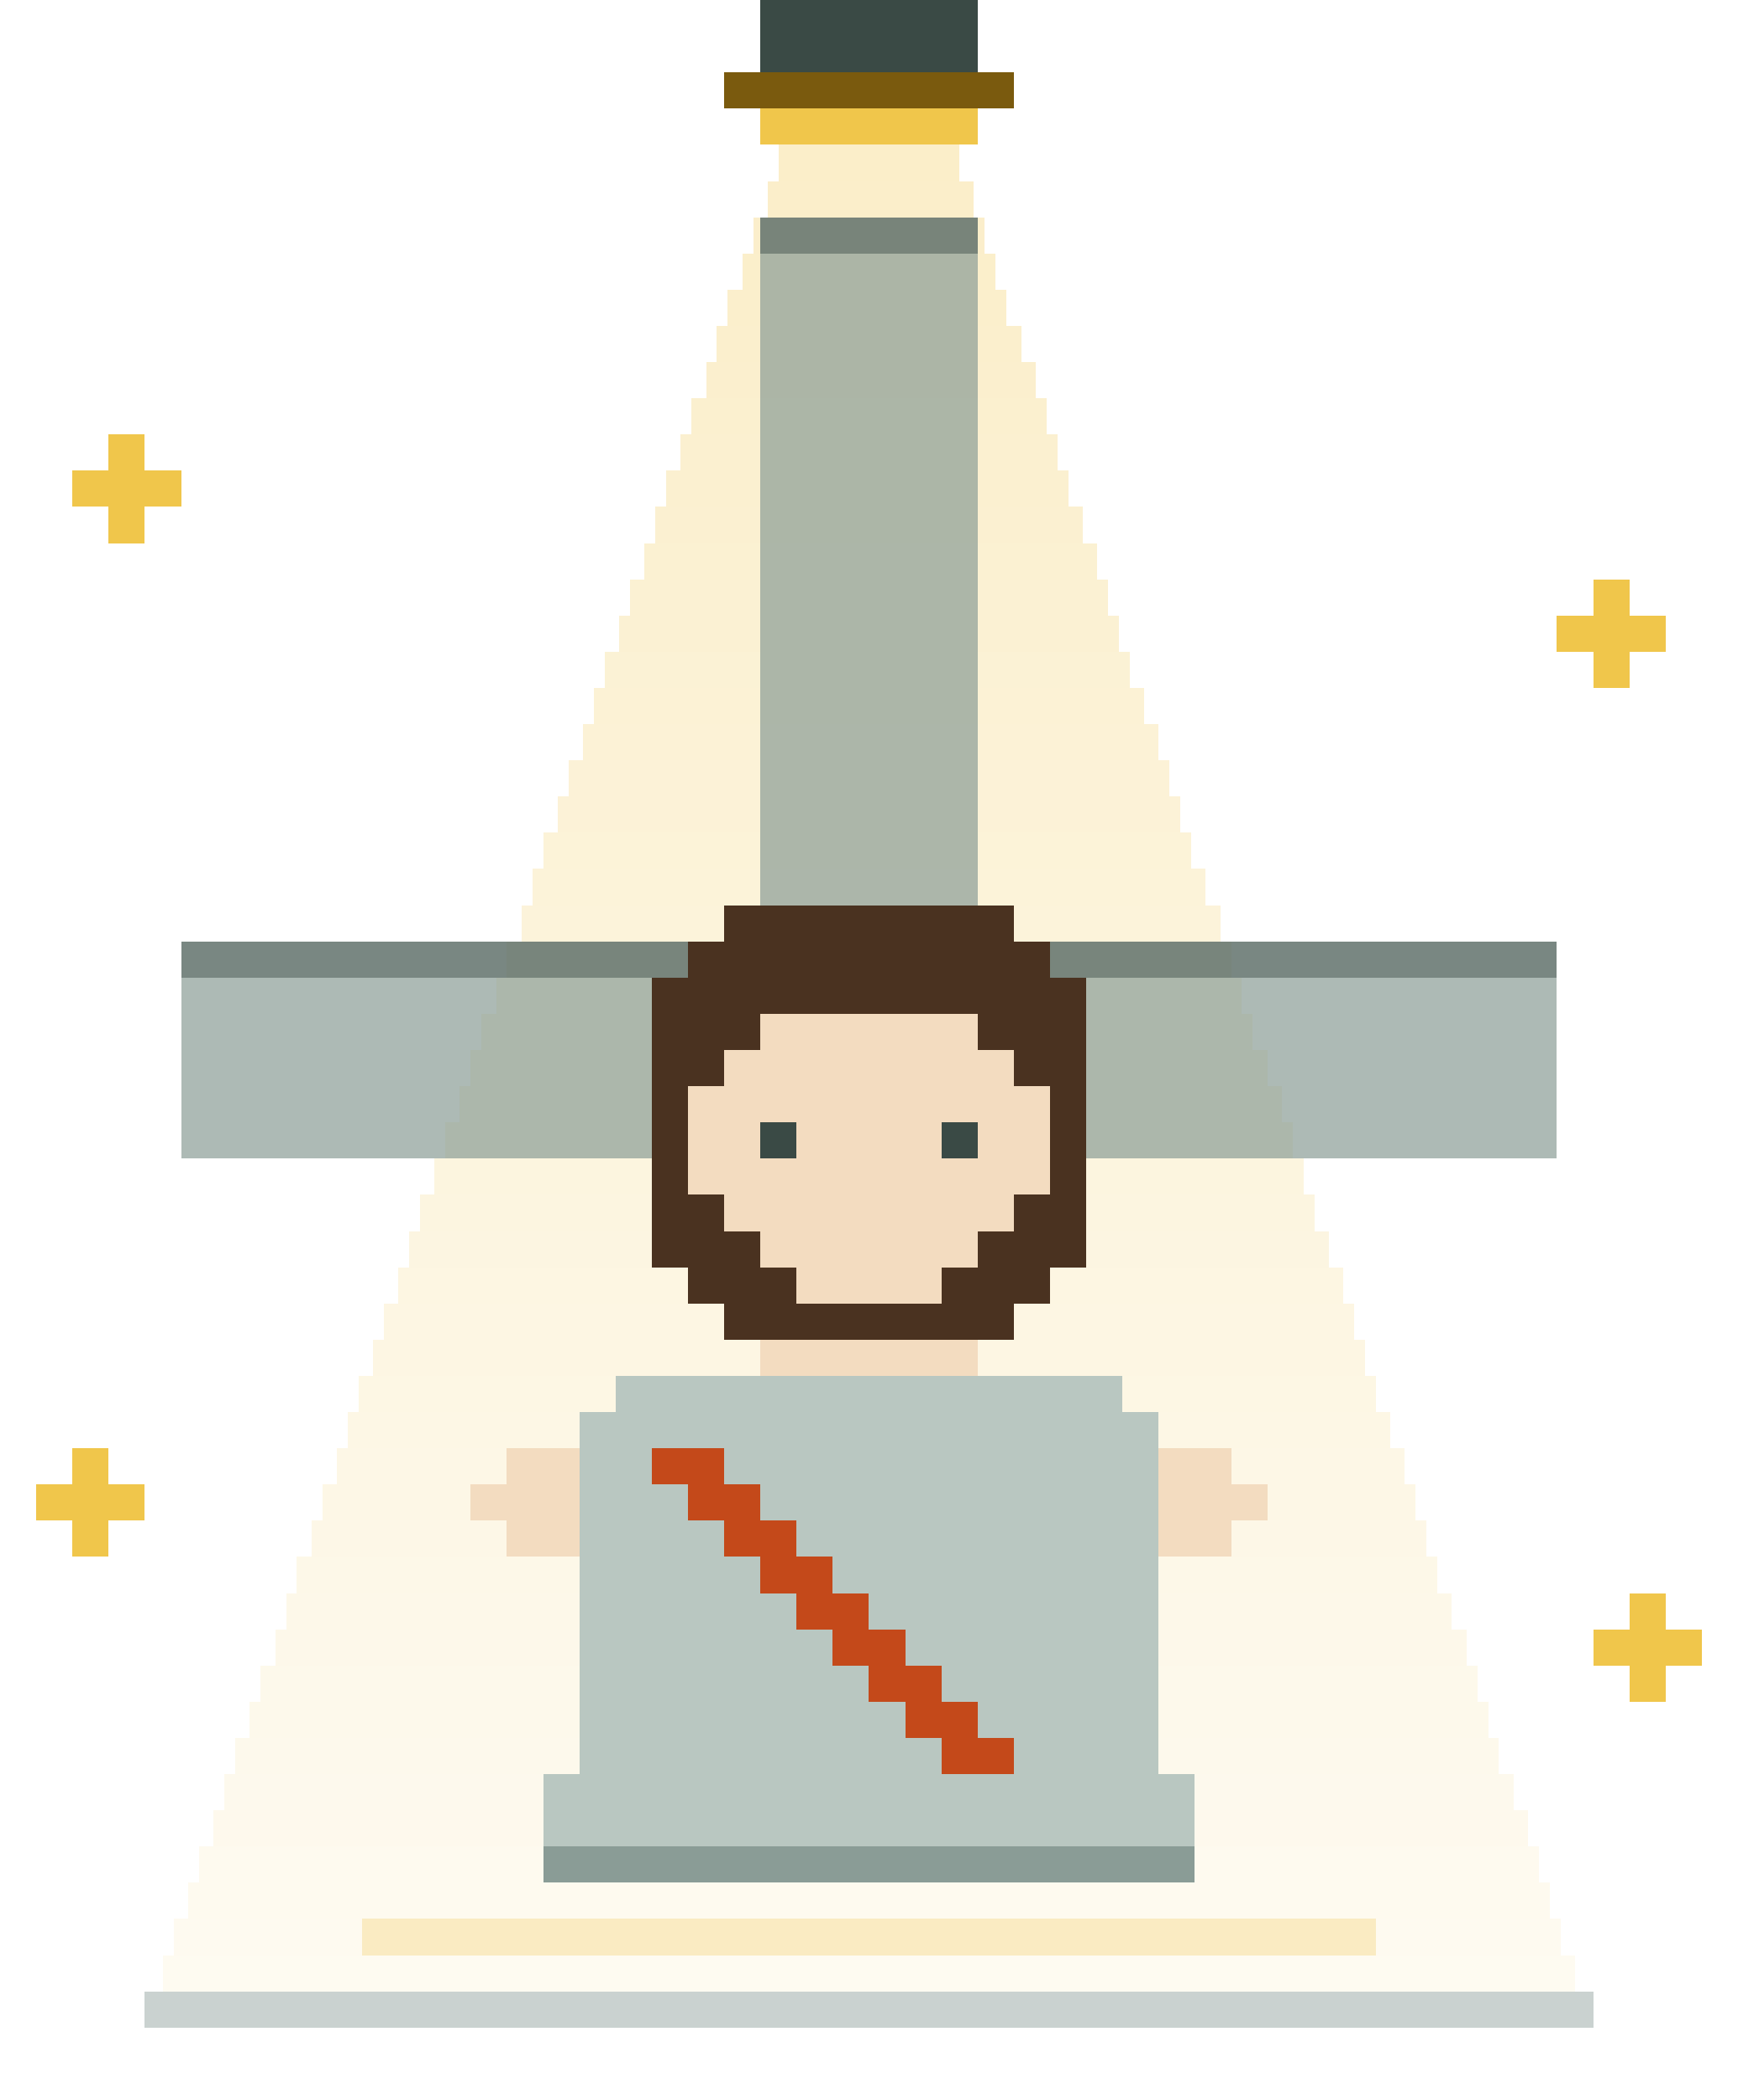
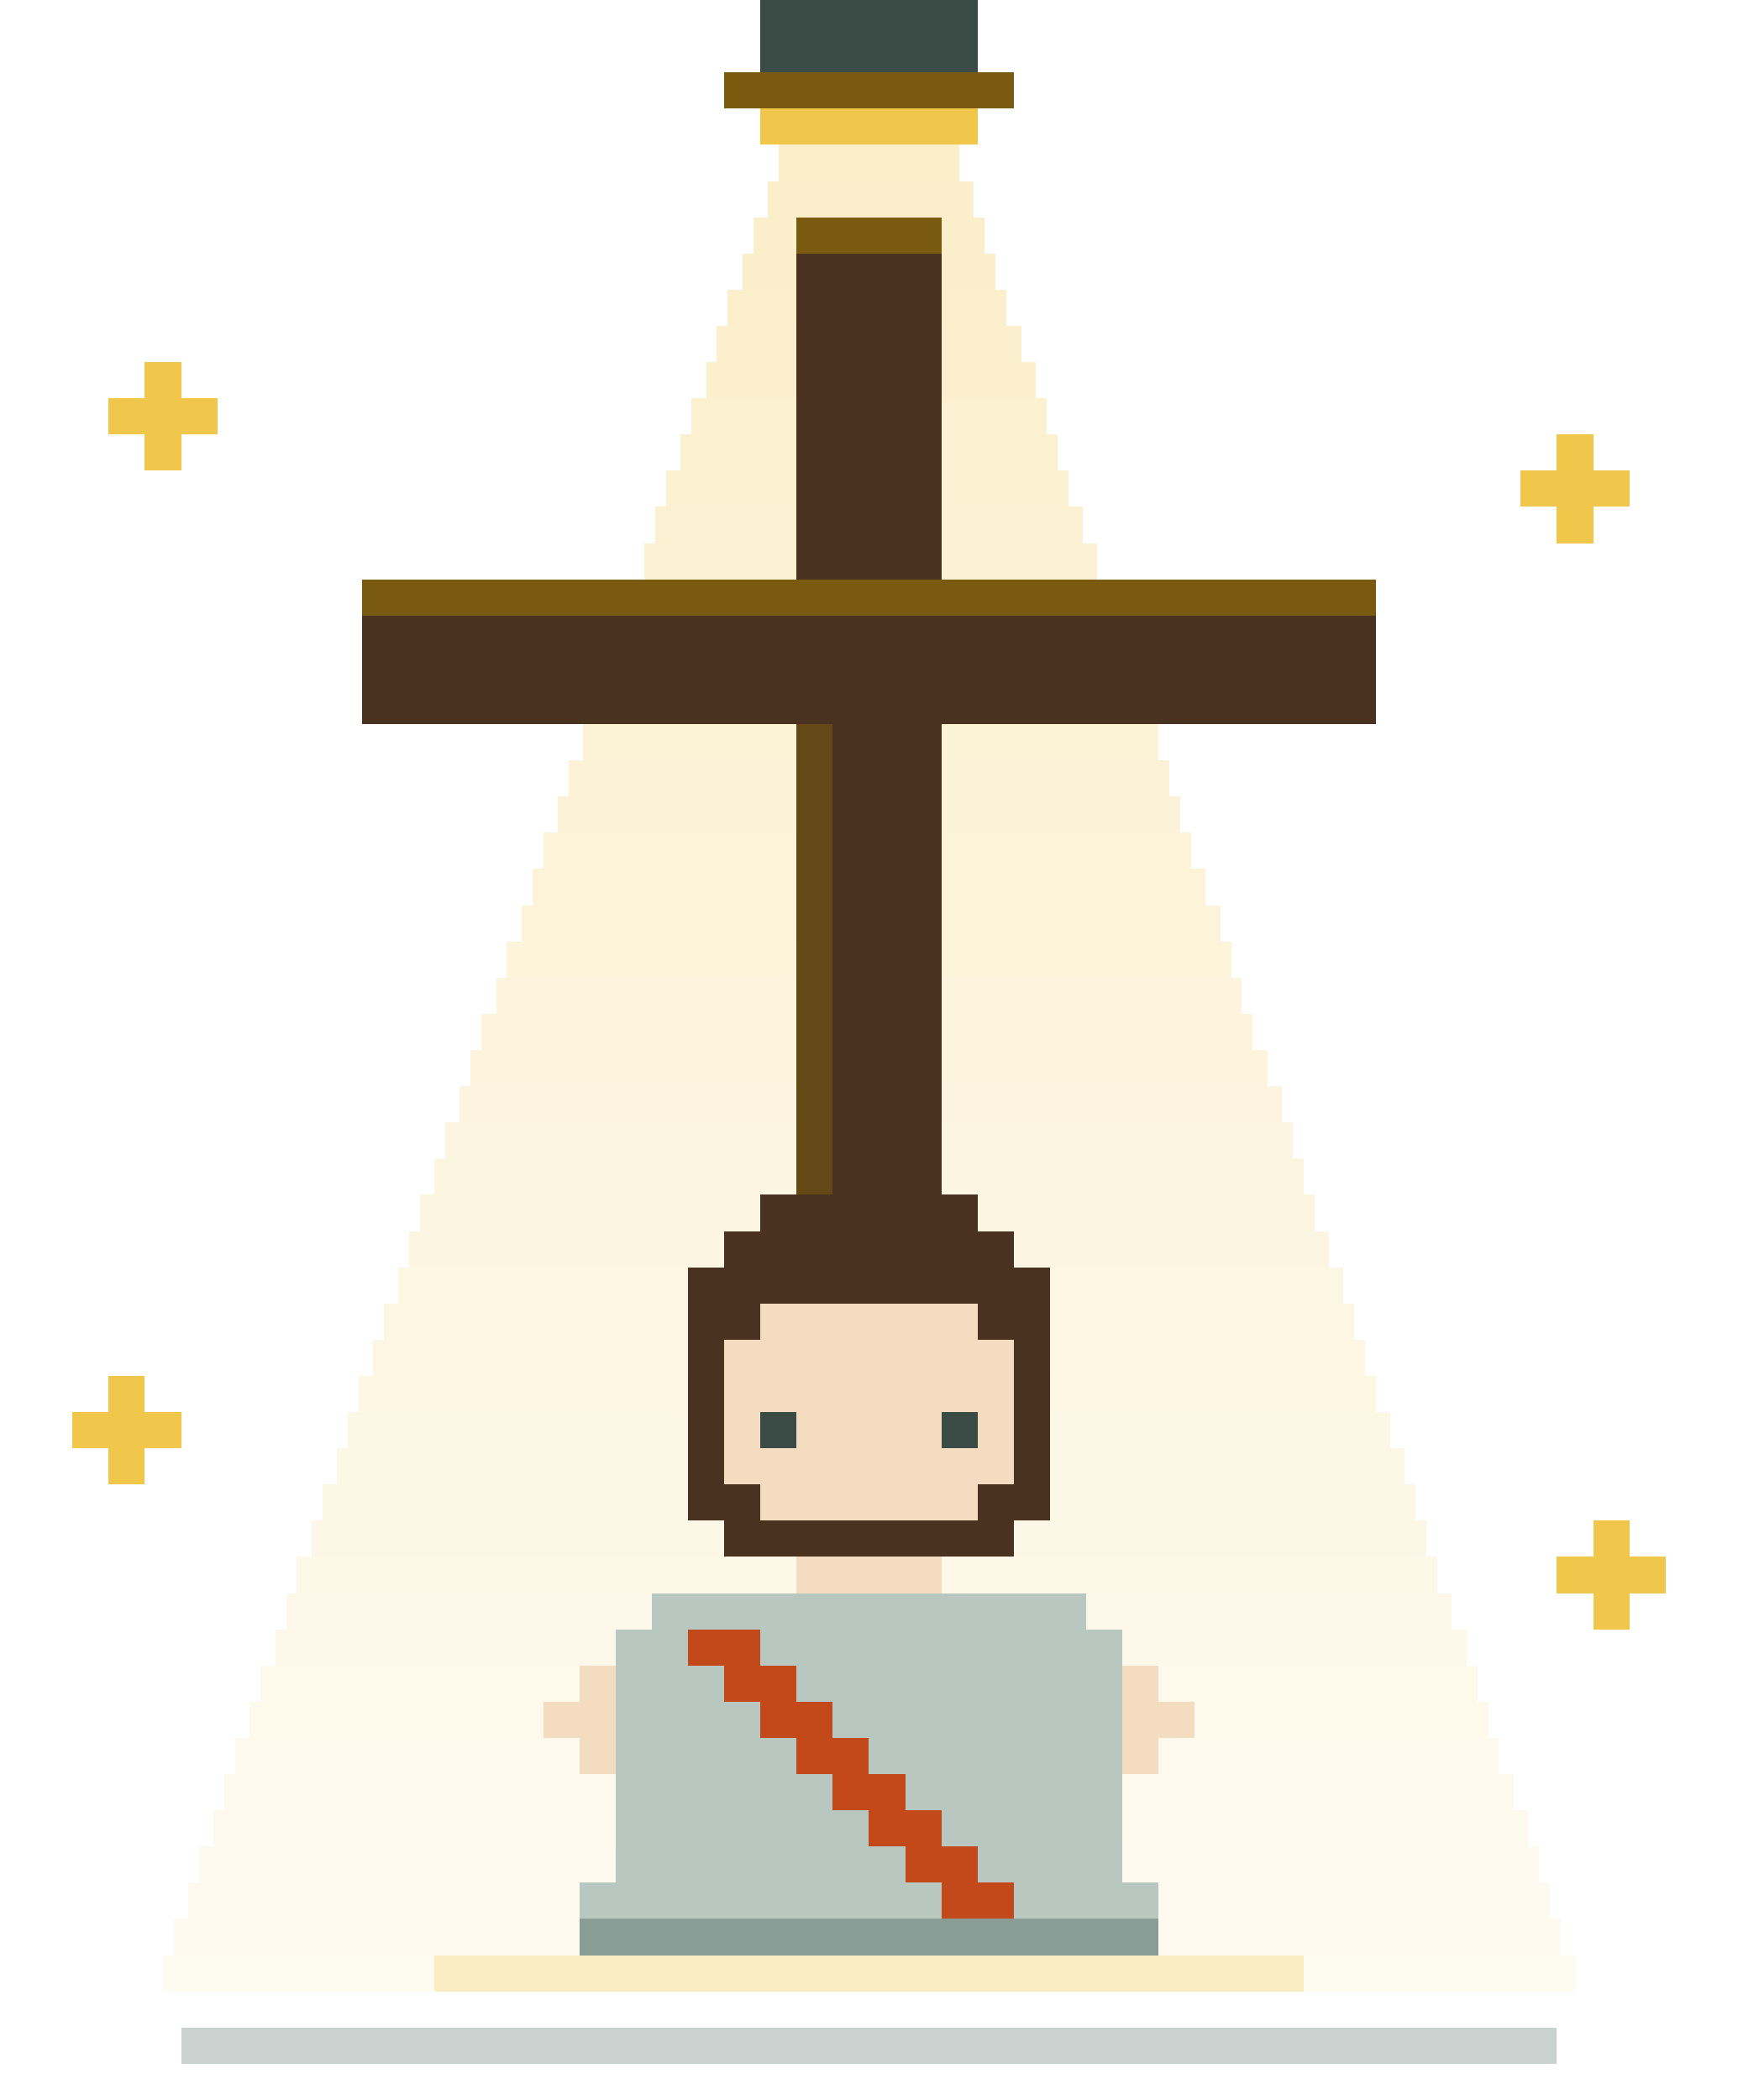
<svg xmlns="http://www.w3.org/2000/svg" viewBox="0 0 48 58" shape-rendering="crispEdges" role="img" aria-label="萬世巨星">
  <style>.beam{animation:sp 1.8s steps(1) infinite}@keyframes sp{0%,49%{opacity:.55}50%,99%{opacity:1}100%{opacity:.55}}.tw{animation:tk 2.4s steps(1) infinite}@keyframes tk{0%,45%{opacity:.15}50%,95%{opacity:1}100%{opacity:.15}}</style>
  <rect x="21" y="0" width="6" height="2" fill="#3A4A45" />
  <rect x="20" y="2" width="8" height="1" fill="#7A5A0E" />
  <rect x="21" y="3" width="6" height="1" fill="#F0C64B" />
  <g class="beam">
    <rect x="21.5" y="4" width="5.0" height="1" fill="#F0C64B" opacity="0.300" />
    <rect x="21.2" y="5" width="5.7" height="1" fill="#F0C64B" opacity="0.296" />
    <rect x="20.8" y="6" width="6.4" height="1" fill="#F0C64B" opacity="0.291" />
    <rect x="20.5" y="7" width="7.0" height="1" fill="#F0C64B" opacity="0.287" />
    <rect x="20.1" y="8" width="7.7" height="1" fill="#F0C64B" opacity="0.282" />
    <rect x="19.8" y="9" width="8.4" height="1" fill="#F0C64B" opacity="0.278" />
    <rect x="19.5" y="10" width="9.1" height="1" fill="#F0C64B" opacity="0.274" />
    <rect x="19.1" y="11" width="9.8" height="1" fill="#F0C64B" opacity="0.269" />
    <rect x="18.8" y="12" width="10.4" height="1" fill="#F0C64B" opacity="0.265" />
    <rect x="18.4" y="13" width="11.1" height="1" fill="#F0C64B" opacity="0.260" />
    <rect x="18.1" y="14" width="11.8" height="1" fill="#F0C64B" opacity="0.256" />
    <rect x="17.8" y="15" width="12.5" height="1" fill="#F0C64B" opacity="0.252" />
    <rect x="17.4" y="16" width="13.2" height="1" fill="#F0C64B" opacity="0.247" />
    <rect x="17.1" y="17" width="13.8" height="1" fill="#F0C64B" opacity="0.243" />
    <rect x="16.7" y="18" width="14.5" height="1" fill="#F0C64B" opacity="0.238" />
    <rect x="16.4" y="19" width="15.2" height="1" fill="#F0C64B" opacity="0.234" />
    <rect x="16.1" y="20" width="15.9" height="1" fill="#F0C64B" opacity="0.230" />
    <rect x="15.7" y="21" width="16.6" height="1" fill="#F0C64B" opacity="0.225" />
    <rect x="15.4" y="22" width="17.2" height="1" fill="#F0C64B" opacity="0.221" />
    <rect x="15.0" y="23" width="17.9" height="1" fill="#F0C64B" opacity="0.216" />
    <rect x="14.7" y="24" width="18.6" height="1" fill="#F0C64B" opacity="0.212" />
    <rect x="14.4" y="25" width="19.3" height="1" fill="#F0C64B" opacity="0.208" />
    <rect x="14.0" y="26" width="20.0" height="1" fill="#F0C64B" opacity="0.203" />
    <rect x="13.7" y="27" width="20.6" height="1" fill="#F0C64B" opacity="0.199" />
    <rect x="13.3" y="28" width="21.3" height="1" fill="#F0C64B" opacity="0.194" />
    <rect x="13.0" y="29" width="22.0" height="1" fill="#F0C64B" opacity="0.190" />
    <rect x="12.7" y="30" width="22.7" height="1" fill="#F0C64B" opacity="0.186" />
    <rect x="12.3" y="31" width="23.4" height="1" fill="#F0C64B" opacity="0.181" />
    <rect x="12.0" y="32" width="24.0" height="1" fill="#F0C64B" opacity="0.177" />
    <rect x="11.6" y="33" width="24.7" height="1" fill="#F0C64B" opacity="0.172" />
    <rect x="11.3" y="34" width="25.4" height="1" fill="#F0C64B" opacity="0.168" />
    <rect x="11.0" y="35" width="26.1" height="1" fill="#F0C64B" opacity="0.164" />
    <rect x="10.6" y="36" width="26.8" height="1" fill="#F0C64B" opacity="0.159" />
    <rect x="10.3" y="37" width="27.4" height="1" fill="#F0C64B" opacity="0.155" />
    <rect x="9.9" y="38" width="28.1" height="1" fill="#F0C64B" opacity="0.150" />
    <rect x="9.6" y="39" width="28.8" height="1" fill="#F0C64B" opacity="0.146" />
    <rect x="9.3" y="40" width="29.5" height="1" fill="#F0C64B" opacity="0.142" />
    <rect x="8.9" y="41" width="30.2" height="1" fill="#F0C64B" opacity="0.137" />
    <rect x="8.6" y="42" width="30.8" height="1" fill="#F0C64B" opacity="0.133" />
    <rect x="8.2" y="43" width="31.5" height="1" fill="#F0C64B" opacity="0.128" />
    <rect x="7.9" y="44" width="32.2" height="1" fill="#F0C64B" opacity="0.124" />
    <rect x="7.6" y="45" width="32.9" height="1" fill="#F0C64B" opacity="0.120" />
    <rect x="7.2" y="46" width="33.6" height="1" fill="#F0C64B" opacity="0.115" />
    <rect x="6.9" y="47" width="34.2" height="1" fill="#F0C64B" opacity="0.111" />
    <rect x="6.5" y="48" width="34.9" height="1" fill="#F0C64B" opacity="0.106" />
    <rect x="6.2" y="49" width="35.6" height="1" fill="#F0C64B" opacity="0.102" />
    <rect x="5.9" y="50" width="36.3" height="1" fill="#F0C64B" opacity="0.098" />
    <rect x="5.5" y="51" width="37.0" height="1" fill="#F0C64B" opacity="0.093" />
    <rect x="5.2" y="52" width="37.6" height="1" fill="#F0C64B" opacity="0.089" />
    <rect x="4.8" y="53" width="38.3" height="1" fill="#F0C64B" opacity="0.084" />
    <rect x="4.5" y="54" width="39.0" height="1" fill="#F0C64B" opacity="0.080" />
  </g>
-   <rect x="21" y="6" width="6" height="46" fill="#8A9C96" opacity=".7" />
-   <rect x="5" y="26" width="38" height="6" fill="#8A9C96" opacity=".7" />
-   <rect x="21" y="6" width="6" height="1" fill="#3A4A45" opacity=".45" />
-   <rect x="5" y="26" width="38" height="1" fill="#3A4A45" opacity=".45" />
-   <rect x="20" y="25" width="8" height="1" fill="#4A3220" />
-   <rect x="19" y="26" width="10" height="1" fill="#4A3220" />
-   <rect x="18" y="27" width="12" height="1" fill="#4A3220" />
-   <rect x="18" y="28" width="3" height="1" fill="#4A3220" />
-   <rect x="21" y="28" width="6" height="1" fill="#F3DCC0" />
-   <rect x="27" y="28" width="3" height="1" fill="#4A3220" />
-   <rect x="18" y="29" width="2" height="1" fill="#4A3220" />
-   <rect x="20" y="29" width="8" height="1" fill="#F3DCC0" />
-   <rect x="28" y="29" width="2" height="1" fill="#4A3220" />
-   <rect x="18" y="30" width="1" height="1" fill="#4A3220" />
-   <rect x="19" y="30" width="10" height="1" fill="#F3DCC0" />
-   <rect x="29" y="30" width="1" height="1" fill="#4A3220" />
-   <rect x="18" y="31" width="1" height="1" fill="#4A3220" />
-   <rect x="19" y="31" width="2" height="1" fill="#F3DCC0" />
-   <rect x="21" y="31" width="1" height="1" fill="#3A4A45" />
-   <rect x="22" y="31" width="4" height="1" fill="#F3DCC0" />
-   <rect x="26" y="31" width="1" height="1" fill="#3A4A45" />
-   <rect x="27" y="31" width="2" height="1" fill="#F3DCC0" />
-   <rect x="29" y="31" width="1" height="1" fill="#4A3220" />
-   <rect x="18" y="32" width="1" height="1" fill="#4A3220" />
-   <rect x="19" y="32" width="10" height="1" fill="#F3DCC0" />
-   <rect x="29" y="32" width="1" height="1" fill="#4A3220" />
-   <rect x="18" y="33" width="2" height="1" fill="#4A3220" />
-   <rect x="20" y="33" width="8" height="1" fill="#F3DCC0" />
-   <rect x="28" y="33" width="2" height="1" fill="#4A3220" />
-   <rect x="18" y="34" width="3" height="1" fill="#4A3220" />
-   <rect x="21" y="34" width="6" height="1" fill="#F3DCC0" />
-   <rect x="27" y="34" width="3" height="1" fill="#4A3220" />
-   <rect x="19" y="35" width="3" height="1" fill="#4A3220" />
-   <rect x="22" y="35" width="4" height="1" fill="#F3DCC0" />
-   <rect x="26" y="35" width="3" height="1" fill="#4A3220" />
-   <rect x="20" y="36" width="8" height="1" fill="#4A3220" />
-   <rect x="21" y="37" width="6" height="1" fill="#F3DCC0" />
-   <rect x="17" y="38" width="14" height="1" fill="#B9C7C1" />
-   <rect x="16" y="39" width="16" height="1" fill="#B9C7C1" />
-   <rect x="14" y="40" width="2" height="1" fill="#F3DCC0" />
-   <rect x="16" y="40" width="16" height="1" fill="#B9C7C1" />
-   <rect x="32" y="40" width="2" height="1" fill="#F3DCC0" />
-   <rect x="13" y="41" width="3" height="1" fill="#F3DCC0" />
-   <rect x="16" y="41" width="16" height="1" fill="#B9C7C1" />
-   <rect x="32" y="41" width="3" height="1" fill="#F3DCC0" />
-   <rect x="14" y="42" width="2" height="1" fill="#F3DCC0" />
-   <rect x="16" y="42" width="16" height="1" fill="#B9C7C1" />
-   <rect x="32" y="42" width="2" height="1" fill="#F3DCC0" />
-   <rect x="16" y="43" width="16" height="1" fill="#B9C7C1" />
-   <rect x="16" y="44" width="16" height="1" fill="#B9C7C1" />
-   <rect x="16" y="45" width="16" height="1" fill="#B9C7C1" />
-   <rect x="16" y="46" width="16" height="1" fill="#B9C7C1" />
-   <rect x="16" y="47" width="16" height="1" fill="#B9C7C1" />
-   <rect x="16" y="48" width="16" height="1" fill="#B9C7C1" />
-   <rect x="15" y="49" width="18" height="1" fill="#B9C7C1" />
-   <rect x="15" y="50" width="18" height="1" fill="#B9C7C1" />
-   <rect x="15" y="51" width="18" height="1" fill="#8A9C96" />
-   <rect x="18" y="40" width="2" height="1" fill="#C4491A" />
-   <rect x="19" y="41" width="2" height="1" fill="#C4491A" />
-   <rect x="20" y="42" width="2" height="1" fill="#C4491A" />
-   <rect x="21" y="43" width="2" height="1" fill="#C4491A" />
-   <rect x="22" y="44" width="2" height="1" fill="#C4491A" />
-   <rect x="23" y="45" width="2" height="1" fill="#C4491A" />
-   <rect x="24" y="46" width="2" height="1" fill="#C4491A" />
-   <rect x="25" y="47" width="2" height="1" fill="#C4491A" />
-   <rect x="26" y="48" width="2" height="1" fill="#C4491A" />
-   <rect x="10" y="53" width="28" height="1" fill="#F0C64B" opacity=".28" />
-   <rect x="4" y="55" width="40" height="1" fill="#8A9C96" opacity=".45" />
+   <rect x="22" y="6" width="4" height="42" fill="#4A3220" />
+   <rect x="10" y="16" width="28" height="4" fill="#4A3220" />
+   <rect x="22" y="6" width="4" height="1" fill="#7A5A0E" />
+   <rect x="10" y="16" width="28" height="1" fill="#7A5A0E" />
+   <rect x="22" y="20" width="1" height="28" fill="#7A5A0E" opacity=".55" />
+   <rect x="21" y="33" width="6" height="1" fill="#4A3220" />
+   <rect x="20" y="34" width="8" height="1" fill="#4A3220" />
+   <rect x="19" y="35" width="10" height="1" fill="#4A3220" />
+   <rect x="19" y="36" width="2" height="1" fill="#4A3220" />
+   <rect x="21" y="36" width="6" height="1" fill="#F3DCC0" />
+   <rect x="27" y="36" width="2" height="1" fill="#4A3220" />
+   <rect x="19" y="37" width="1" height="1" fill="#4A3220" />
+   <rect x="20" y="37" width="8" height="1" fill="#F3DCC0" />
+   <rect x="28" y="37" width="1" height="1" fill="#4A3220" />
+   <rect x="19" y="38" width="1" height="1" fill="#4A3220" />
+   <rect x="20" y="38" width="8" height="1" fill="#F3DCC0" />
+   <rect x="28" y="38" width="1" height="1" fill="#4A3220" />
+   <rect x="19" y="39" width="1" height="1" fill="#4A3220" />
+   <rect x="20" y="39" width="1" height="1" fill="#F3DCC0" />
+   <rect x="21" y="39" width="1" height="1" fill="#3A4A45" />
+   <rect x="22" y="39" width="4" height="1" fill="#F3DCC0" />
+   <rect x="26" y="39" width="1" height="1" fill="#3A4A45" />
+   <rect x="27" y="39" width="1" height="1" fill="#F3DCC0" />
+   <rect x="28" y="39" width="1" height="1" fill="#4A3220" />
+   <rect x="19" y="40" width="1" height="1" fill="#4A3220" />
+   <rect x="20" y="40" width="8" height="1" fill="#F3DCC0" />
+   <rect x="28" y="40" width="1" height="1" fill="#4A3220" />
+   <rect x="19" y="41" width="2" height="1" fill="#4A3220" />
+   <rect x="21" y="41" width="6" height="1" fill="#F3DCC0" />
+   <rect x="27" y="41" width="2" height="1" fill="#4A3220" />
+   <rect x="20" y="42" width="8" height="1" fill="#4A3220" />
+   <rect x="22" y="43" width="4" height="1" fill="#F3DCC0" />
+   <rect x="18" y="44" width="12" height="1" fill="#B9C7C1" />
+   <rect x="17" y="45" width="14" height="1" fill="#B9C7C1" />
+   <rect x="16" y="46" width="1" height="1" fill="#F3DCC0" />
+   <rect x="17" y="46" width="14" height="1" fill="#B9C7C1" />
+   <rect x="31" y="46" width="1" height="1" fill="#F3DCC0" />
+   <rect x="15" y="47" width="2" height="1" fill="#F3DCC0" />
+   <rect x="17" y="47" width="14" height="1" fill="#B9C7C1" />
+   <rect x="31" y="47" width="2" height="1" fill="#F3DCC0" />
+   <rect x="16" y="48" width="1" height="1" fill="#F3DCC0" />
+   <rect x="17" y="48" width="14" height="1" fill="#B9C7C1" />
+   <rect x="31" y="48" width="1" height="1" fill="#F3DCC0" />
+   <rect x="17" y="49" width="14" height="1" fill="#B9C7C1" />
+   <rect x="17" y="50" width="14" height="1" fill="#B9C7C1" />
+   <rect x="17" y="51" width="14" height="1" fill="#B9C7C1" />
+   <rect x="16" y="52" width="16" height="1" fill="#B9C7C1" />
+   <rect x="16" y="53" width="16" height="1" fill="#8A9C96" />
+   <rect x="19" y="45" width="2" height="1" fill="#C4491A" />
+   <rect x="20" y="46" width="2" height="1" fill="#C4491A" />
+   <rect x="21" y="47" width="2" height="1" fill="#C4491A" />
+   <rect x="22" y="48" width="2" height="1" fill="#C4491A" />
+   <rect x="23" y="49" width="2" height="1" fill="#C4491A" />
+   <rect x="24" y="50" width="2" height="1" fill="#C4491A" />
+   <rect x="25" y="51" width="2" height="1" fill="#C4491A" />
+   <rect x="26" y="52" width="2" height="1" fill="#C4491A" />
+   <rect x="12" y="54" width="24" height="1" fill="#F0C64B" opacity=".28" />
+   <rect x="5" y="56" width="38" height="1" fill="#8A9C96" opacity=".45" />
  <g class="tw" style="animation-delay:0s">
-     <rect x="3" y="12" width="1" height="1" fill="#F0C64B" />
-     <rect x="2" y="13" width="3" height="1" fill="#F0C64B" />
-     <rect x="3" y="14" width="1" height="1" fill="#F0C64B" />
+     <rect x="4" y="10" width="1" height="1" fill="#F0C64B" />
+     <rect x="3" y="11" width="3" height="1" fill="#F0C64B" />
+     <rect x="4" y="12" width="1" height="1" fill="#F0C64B" />
  </g>
  <g class="tw" style="animation-delay:0.7s">
-     <rect x="44" y="16" width="1" height="1" fill="#F0C64B" />
-     <rect x="43" y="17" width="3" height="1" fill="#F0C64B" />
-     <rect x="44" y="18" width="1" height="1" fill="#F0C64B" />
+     <rect x="43" y="12" width="1" height="1" fill="#F0C64B" />
+     <rect x="42" y="13" width="3" height="1" fill="#F0C64B" />
+     <rect x="43" y="14" width="1" height="1" fill="#F0C64B" />
  </g>
  <g class="tw" style="animation-delay:1.4s">
-     <rect x="2" y="40" width="1" height="1" fill="#F0C64B" />
-     <rect x="1" y="41" width="3" height="1" fill="#F0C64B" />
-     <rect x="2" y="42" width="1" height="1" fill="#F0C64B" />
+     <rect x="3" y="38" width="1" height="1" fill="#F0C64B" />
+     <rect x="2" y="39" width="3" height="1" fill="#F0C64B" />
+     <rect x="3" y="40" width="1" height="1" fill="#F0C64B" />
  </g>
  <g class="tw" style="animation-delay:2.1s">
-     <rect x="45" y="44" width="1" height="1" fill="#F0C64B" />
-     <rect x="44" y="45" width="3" height="1" fill="#F0C64B" />
-     <rect x="45" y="46" width="1" height="1" fill="#F0C64B" />
+     <rect x="44" y="42" width="1" height="1" fill="#F0C64B" />
+     <rect x="43" y="43" width="3" height="1" fill="#F0C64B" />
+     <rect x="44" y="44" width="1" height="1" fill="#F0C64B" />
  </g>
</svg>
